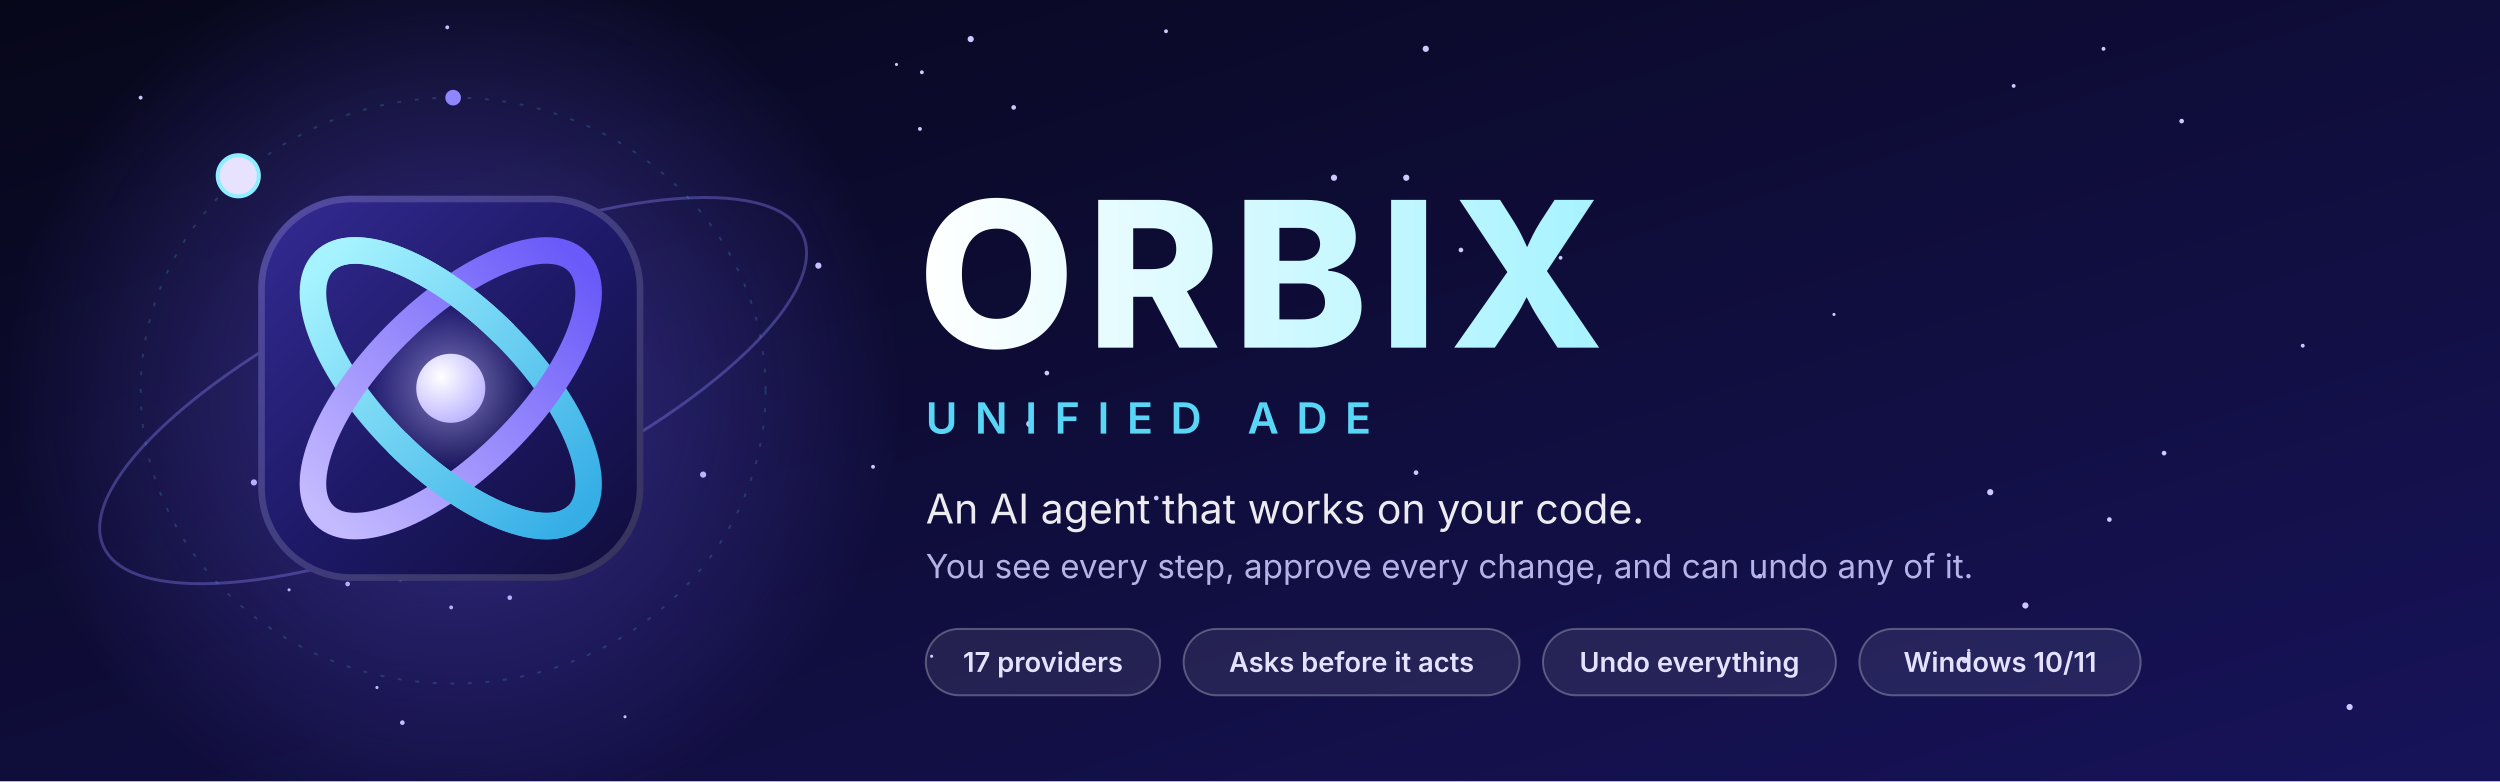
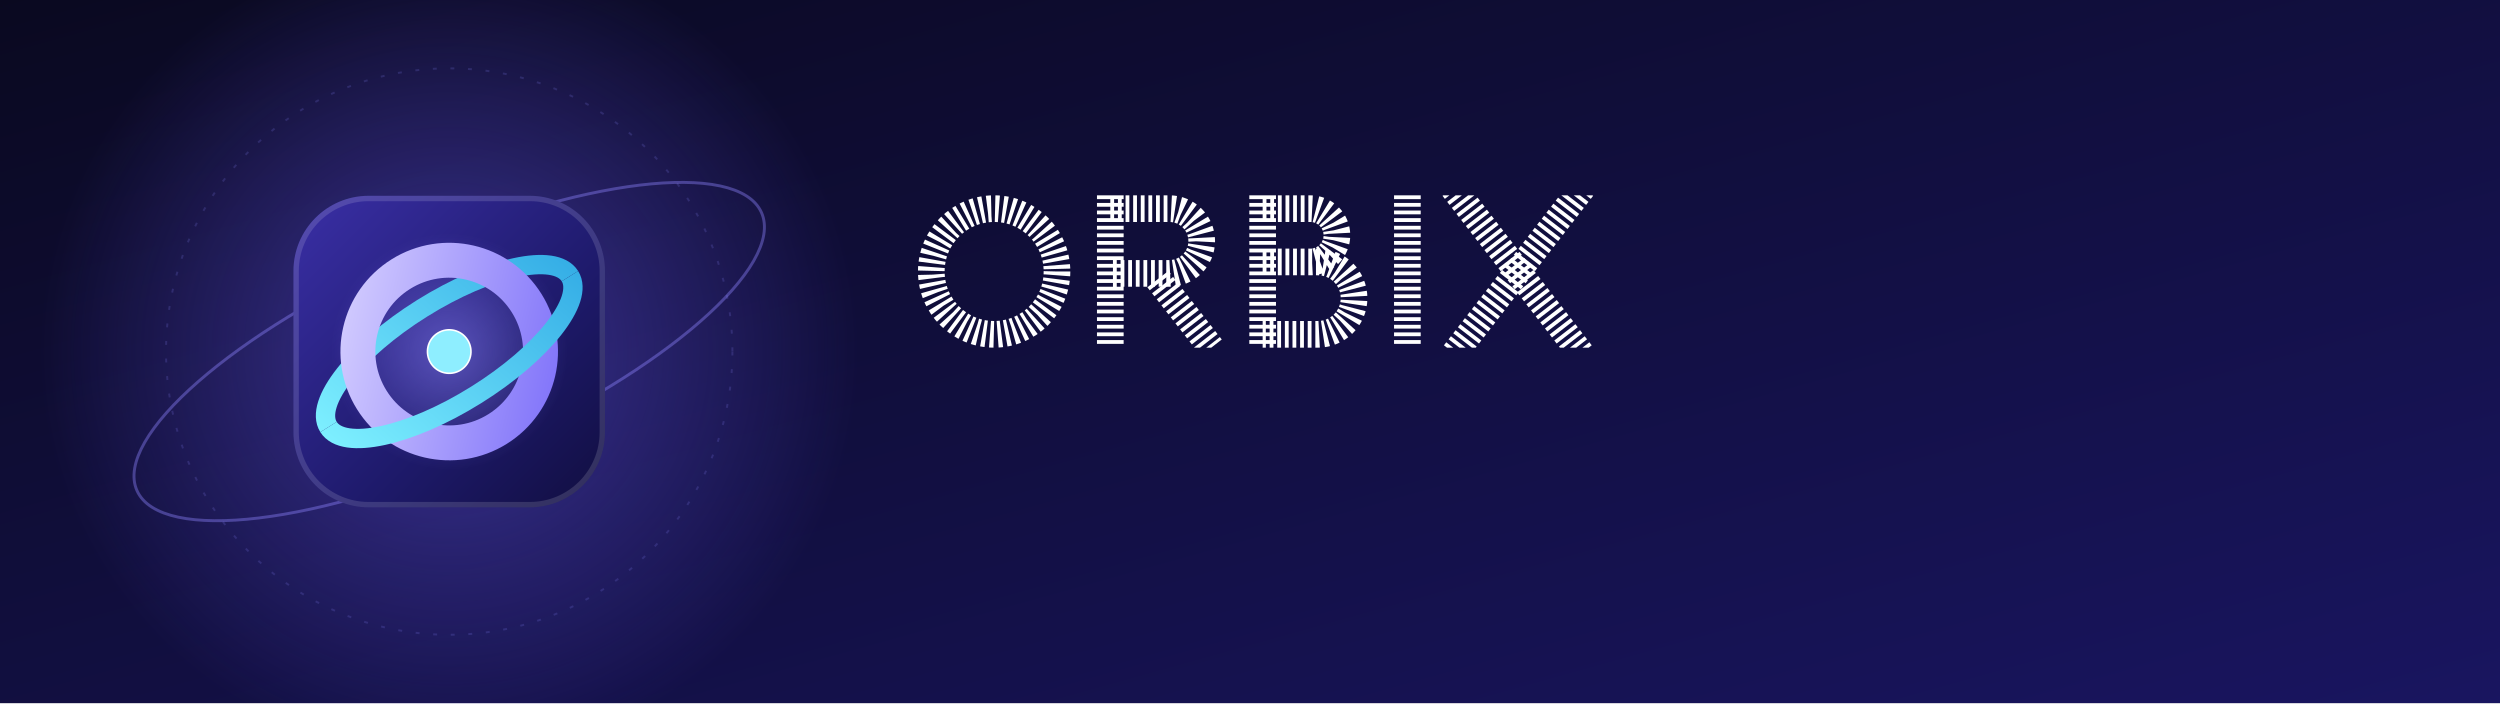
- <svg xmlns="http://www.w3.org/2000/svg" width="1280" height="400" viewBox="0 0 1280 400" role="img" aria-label="ORBIX - Unified ADE: an AI agent that works on your code and asks before it changes anything">
+ <svg xmlns="http://www.w3.org/2000/svg" width="1280" height="360" viewBox="0 0 1280 360" role="img" aria-label="ORBIX - Unified ADE. A Windows desktop app where an AI agent works on your code and asks before it changes anything.">
  <defs>
    <linearGradient id="bg" x1="0" y1="0" x2="1" y2="1">
-       <stop offset="0" stop-color="#07071a" />
-       <stop offset="1" stop-color="#17135a" />
+       <stop offset="0" stop-color="#0a0920" />
+       <stop offset="1" stop-color="#191560" />
    </linearGradient>
-     <linearGradient id="ti" x1="0" y1="0" x2="1" y2="0">
-       <stop offset="0" stop-color="#ffffff" />
-       <stop offset="1" stop-color="#a6f3ff" />
-     </linearGradient>
-     <radialGradient id="glow" cx=".5" cy=".5" r=".5">
-       <stop offset="0" stop-color="#6a5af9" stop-opacity=".45" />
+     <radialGradient id="glow">
+       <stop offset="0" stop-color="#6a5af9" stop-opacity="0.5" />
      <stop offset="1" stop-color="#6a5af9" stop-opacity="0" />
    </radialGradient>
-     <linearGradient id="fade" x1="0" y1="0" x2="1" y2="0">
-       <stop offset="0" stop-color="#07071a" stop-opacity="0" />
-       <stop offset="1" stop-color="#07071a" stop-opacity="0" />
-     </linearGradient>
+     <clipPath id="wmclip">
+       <rect x="-5" y="0" width="190" height="40" />
+     </clipPath>
  </defs>
-   <rect width="1280" height="400" fill="url(#bg)" />
-   <circle cx="683" cy="91" r="1.6" fill="#cfc8ff">
-     <animate attributeName="opacity" values=".15;.9;.15" dur="5.6s" begin="-0.4s" repeatCount="indefinite" />
+   <rect width="1280" height="360" fill="url(#bg)" />
+   <circle cx="230" cy="180" r="210" fill="url(#glow)">
+     <animate attributeName="opacity" values=".65;1;.65" dur="6s" repeatCount="indefinite" />
  </circle>
-   <circle cx="1117" cy="62" r="1.2" fill="#cfc8ff">
-     <animate attributeName="opacity" values=".15;.9;.15" dur="5.3s" begin="-4.5s" repeatCount="indefinite" />
-   </circle>
-   <circle cx="459" cy="33" r="0.8" fill="#cfc8ff">
-     <animate attributeName="opacity" values=".15;.9;.15" dur="4.7s" begin="-0.3s" repeatCount="indefinite" />
-   </circle>
-   <circle cx="205" cy="296" r="1.6" fill="#cfc8ff">
-     <animate attributeName="opacity" values=".15;.9;.15" dur="3.2s" begin="-2.8s" repeatCount="indefinite" />
-   </circle>
-   <circle cx="477" cy="336" r="0.8" fill="#cfc8ff">
-     <animate attributeName="opacity" values=".15;.9;.15" dur="5.3s" begin="-2.0s" repeatCount="indefinite" />
-   </circle>
-   <circle cx="472" cy="37" r="1" fill="#cfc8ff">
-     <animate attributeName="opacity" values=".15;.9;.15" dur="4.2s" begin="-0.7s" repeatCount="indefinite" />
-   </circle>
-   <circle cx="261" cy="306" r="1.2" fill="#cfc8ff">
-     <animate attributeName="opacity" values=".15;.9;.15" dur="5.2s" begin="-3.4s" repeatCount="indefinite" />
-   </circle>
-   <circle cx="231" cy="311" r="1" fill="#cfc8ff">
-     <animate attributeName="opacity" values=".15;.9;.15" dur="4.5s" begin="-2.7s" repeatCount="indefinite" />
-   </circle>
-   <circle cx="148" cy="302" r="0.8" fill="#cfc8ff">
-     <animate attributeName="opacity" values=".15;.9;.15" dur="5.5s" begin="-2.5s" repeatCount="indefinite" />
-   </circle>
-   <circle cx="1108" cy="232" r="1.2" fill="#cfc8ff">
-     <animate attributeName="opacity" values=".15;.9;.15" dur="4.9s" begin="-4.6s" repeatCount="indefinite" />
-   </circle>
-   <circle cx="760" cy="167" r="1" fill="#cfc8ff">
-     <animate attributeName="opacity" values=".15;.9;.15" dur="6.2s" begin="-3.5s" repeatCount="indefinite" />
-   </circle>
-   <circle cx="519" cy="55" r="1.2" fill="#cfc8ff">
-     <animate attributeName="opacity" values=".15;.9;.15" dur="5.1s" begin="-4.4s" repeatCount="indefinite" />
-   </circle>
-   <circle cx="939" cy="161" r="0.8" fill="#cfc8ff">
-     <animate attributeName="opacity" values=".15;.9;.15" dur="3.5s" begin="-2.1s" repeatCount="indefinite" />
-   </circle>
-   <circle cx="720" cy="91" r="1.6" fill="#cfc8ff">
-     <animate attributeName="opacity" values=".15;.9;.15" dur="4.7s" begin="-4.8s" repeatCount="indefinite" />
-   </circle>
-   <circle cx="178" cy="299" r="1.2" fill="#cfc8ff">
-     <animate attributeName="opacity" values=".15;.9;.15" dur="4.4s" begin="-1.8s" repeatCount="indefinite" />
-   </circle>
-   <circle cx="1037" cy="310" r="1.6" fill="#cfc8ff">
-     <animate attributeName="opacity" values=".15;.9;.15" dur="3.3s" begin="-0.5s" repeatCount="indefinite" />
-   </circle>
-   <circle cx="572" cy="256" r="0.8" fill="#cfc8ff">
-     <animate attributeName="opacity" values=".15;.9;.15" dur="3.2s" begin="-3.5s" repeatCount="indefinite" />
-   </circle>
-   <circle cx="1203" cy="362" r="1.6" fill="#cfc8ff">
-     <animate attributeName="opacity" values=".15;.9;.15" dur="4.1s" begin="-1.9s" repeatCount="indefinite" />
-   </circle>
-   <circle cx="730" cy="25" r="1.6" fill="#cfc8ff">
-     <animate attributeName="opacity" values=".15;.9;.15" dur="4.4s" begin="-3.1s" repeatCount="indefinite" />
-   </circle>
-   <circle cx="1031" cy="44" r="1" fill="#cfc8ff">
-     <animate attributeName="opacity" values=".15;.9;.15" dur="6.1s" begin="-0.6s" repeatCount="indefinite" />
-   </circle>
-   <circle cx="527" cy="217" r="1.6" fill="#cfc8ff">
-     <animate attributeName="opacity" values=".15;.9;.15" dur="6.7s" begin="-2.5s" repeatCount="indefinite" />
-   </circle>
-   <circle cx="360" cy="243" r="1.6" fill="#cfc8ff">
-     <animate attributeName="opacity" values=".15;.9;.15" dur="5.2s" begin="-4.4s" repeatCount="indefinite" />
-   </circle>
-   <circle cx="901" cy="295" r="1.2" fill="#cfc8ff">
-     <animate attributeName="opacity" values=".15;.9;.15" dur="5.8s" begin="-4.9s" repeatCount="indefinite" />
-   </circle>
-   <circle cx="799" cy="132" r="1" fill="#cfc8ff">
-     <animate attributeName="opacity" values=".15;.9;.15" dur="3.3s" begin="-0.8s" repeatCount="indefinite" />
-   </circle>
-   <circle cx="497" cy="20" r="1.6" fill="#cfc8ff">
-     <animate attributeName="opacity" values=".15;.9;.15" dur="6.3s" begin="-0.9s" repeatCount="indefinite" />
-   </circle>
-   <circle cx="597" cy="16" r="1" fill="#cfc8ff">
-     <animate attributeName="opacity" values=".15;.9;.15" dur="4.7s" begin="-1.8s" repeatCount="indefinite" />
-   </circle>
-   <circle cx="1179" cy="177" r="1" fill="#cfc8ff">
-     <animate attributeName="opacity" values=".15;.9;.15" dur="5.8s" begin="-2.6s" repeatCount="indefinite" />
-   </circle>
-   <circle cx="130" cy="247" r="1.6" fill="#cfc8ff">
-     <animate attributeName="opacity" values=".15;.9;.15" dur="4.6s" begin="-2.0s" repeatCount="indefinite" />
-   </circle>
-   <circle cx="1006" cy="338" r="1.6" fill="#cfc8ff">
-     <animate attributeName="opacity" values=".15;.9;.15" dur="3.2s" begin="-0.3s" repeatCount="indefinite" />
-   </circle>
-   <circle cx="447" cy="239" r="1" fill="#cfc8ff">
-     <animate attributeName="opacity" values=".15;.9;.15" dur="3.4s" begin="-3.0s" repeatCount="indefinite" />
-   </circle>
-   <circle cx="229" cy="14" r="1" fill="#cfc8ff">
-     <animate attributeName="opacity" values=".15;.9;.15" dur="5.1s" begin="-4.7s" repeatCount="indefinite" />
-   </circle>
-   <circle cx="72" cy="50" r="1" fill="#cfc8ff">
-     <animate attributeName="opacity" values=".15;.9;.15" dur="5.5s" begin="-0.7s" repeatCount="indefinite" />
-   </circle>
-   <circle cx="536" cy="191" r="1.2" fill="#cfc8ff">
-     <animate attributeName="opacity" values=".15;.9;.15" dur="4.9s" begin="-0.6s" repeatCount="indefinite" />
-   </circle>
-   <circle cx="1019" cy="252" r="1.6" fill="#cfc8ff">
-     <animate attributeName="opacity" values=".15;.9;.15" dur="4.9s" begin="-0.4s" repeatCount="indefinite" />
-   </circle>
-   <circle cx="229" cy="189" r="1.2" fill="#cfc8ff">
-     <animate attributeName="opacity" values=".15;.9;.15" dur="4.9s" begin="-3.5s" repeatCount="indefinite" />
-   </circle>
-   <circle cx="1077" cy="25" r="1" fill="#cfc8ff">
-     <animate attributeName="opacity" values=".15;.9;.15" dur="6.8s" begin="-2.6s" repeatCount="indefinite" />
-   </circle>
-   <circle cx="320" cy="367" r="0.8" fill="#cfc8ff">
-     <animate attributeName="opacity" values=".15;.9;.15" dur="6.0s" begin="-1.5s" repeatCount="indefinite" />
-   </circle>
-   <circle cx="206" cy="370" r="1.2" fill="#cfc8ff">
-     <animate attributeName="opacity" values=".15;.9;.15" dur="5.1s" begin="-4.5s" repeatCount="indefinite" />
-   </circle>
-   <circle cx="748" cy="128" r="1.2" fill="#cfc8ff">
-     <animate attributeName="opacity" values=".15;.9;.15" dur="5.5s" begin="-3.1s" repeatCount="indefinite" />
-   </circle>
-   <circle cx="419" cy="136" r="1.6" fill="#cfc8ff">
-     <animate attributeName="opacity" values=".15;.9;.15" dur="6.0s" begin="-1.1s" repeatCount="indefinite" />
-   </circle>
-   <circle cx="1080" cy="266" r="1.2" fill="#cfc8ff">
-     <animate attributeName="opacity" values=".15;.9;.15" dur="5.9s" begin="-4.9s" repeatCount="indefinite" />
-   </circle>
-   <circle cx="592" cy="255" r="1.2" fill="#cfc8ff">
-     <animate attributeName="opacity" values=".15;.9;.15" dur="3.8s" begin="-3.0s" repeatCount="indefinite" />
-   </circle>
-   <circle cx="725" cy="242" r="1.2" fill="#cfc8ff">
-     <animate attributeName="opacity" values=".15;.9;.15" dur="6.8s" begin="-1.8s" repeatCount="indefinite" />
-   </circle>
-   <circle cx="471" cy="66" r="1" fill="#cfc8ff">
-     <animate attributeName="opacity" values=".15;.9;.15" dur="4.9s" begin="-1.7s" repeatCount="indefinite" />
-   </circle>
-   <circle cx="1008" cy="333" r="0.8" fill="#cfc8ff">
-     <animate attributeName="opacity" values=".15;.9;.15" dur="4.9s" begin="-3.3s" repeatCount="indefinite" />
-   </circle>
-   <circle cx="193" cy="352" r="0.8" fill="#cfc8ff">
-     <animate attributeName="opacity" values=".15;.9;.15" dur="6.6s" begin="-3.9s" repeatCount="indefinite" />
-   </circle>
-   <circle cx="232" cy="200" r="230" fill="url(#glow)">
-     <animate attributeName="opacity" values=".7;1;.7" dur="6s" repeatCount="indefinite" />
-   </circle>
-   <g transform="translate(232 200)" fill="none">
-     <g>
-       <animateTransform attributeName="transform" type="rotate" from="0" to="360" dur="90s" repeatCount="indefinite" />
-       <ellipse rx="196" ry="64" transform="rotate(-24)" stroke="#8f86ff" stroke-opacity=".35" stroke-width="1.5" />
-       <g transform="rotate(-24)">
-         <circle r="6" fill="#8eeeff">
-           <animateMotion dur="14s" repeatCount="indefinite" path="M-196 0 A196 64 0 1 0 196 0 A196 64 0 1 0 -196 0" />
+   <g transform="translate(230 180)" fill="none">
+     <ellipse rx="175" ry="54" transform="rotate(-24)" stroke="#8f86ff" stroke-opacity=".4" stroke-width="1.5" />
+     <ellipse rx="145" ry="145" stroke="#8f86ff" stroke-opacity=".18" stroke-dasharray="2 7" />
+     <g transform="rotate(-24)">
+       <circle r="6" fill="#8eeeff">
+         <animateMotion dur="16s" repeatCount="indefinite" path="M-175 0A175 54 0 1 0 175 0A175 54 0 1 0 -175 0" />
+       </circle>
+     </g>
+   </g>
+   <g transform="translate(142 92) scale(2.75)">
+     <defs>
+       <linearGradient id="mt" x1="3" y1="3" x2="61" y2="61" gradientUnits="userSpaceOnUse">
+         <stop offset="0" stop-color="#3a2fa6" />
+         <stop offset=".6" stop-color="#1e1a6b" />
+         <stop offset="1" stop-color="#110e40" />
+       </linearGradient>
+       <linearGradient id="mr" x1="14" y1="14" x2="50" y2="50" gradientUnits="userSpaceOnUse">
+         <stop offset="0" stop-color="#d9d3ff" />
+         <stop offset="1" stop-color="#7a6cf9" />
+       </linearGradient>
+       <linearGradient id="mo" x1="6" y1="40" x2="58" y2="24" gradientUnits="userSpaceOnUse">
+         <stop offset="0" stop-color="#7defff" />
+         <stop offset="1" stop-color="#35aee6" />
+       </linearGradient>
+       <clipPath id="mf">
+         <rect x="-10" y="32" width="84" height="40" />
+       </clipPath>
+       <clipPath id="mb">
+         <rect x="-10" y="-10" width="84" height="42" />
+       </clipPath>
+       <radialGradient id="mh">
+         <stop offset="0" stop-color="#8f86ff" stop-opacity=".5" />
+         <stop offset="1" stop-color="#8f86ff" stop-opacity="0" />
+       </radialGradient>
+     </defs>
+     <rect x="3" y="3" width="58" height="58" rx="14" fill="url(#mt)" />
+     <rect x="3.5" y="3.5" width="57" height="57" rx="13.5" fill="none" stroke="#fff" stroke-opacity=".14" />
+     <circle cx="32" cy="32" r="22" fill="url(#mh)" />
+     <g transform="rotate(-32 32 32)">
+       <g clip-path="">
+         <g clip-path="url(#mb)">
+           <ellipse cx="32" cy="32" rx="26.5" ry="9.5" fill="none" stroke="url(#mo)" stroke-width="3.6" />
+         </g>
+       </g>
+       <circle cx="32" cy="32" r="17" fill="none" stroke="url(#mr)" stroke-width="6.5" />
+       <g clip-path="url(#mf)">
+         <ellipse cx="32" cy="32" rx="26.5" ry="9.5" fill="none" stroke="url(#mo)" stroke-width="3.6" />
+       </g>
+       <circle cx="32" cy="32" r="4.2" fill="#fff" />
+       <g transform="translate(32 32)">
+         <circle r="3.9" fill="#8eeeff">
+           <animateMotion dur="9s" repeatCount="indefinite" rotate="0" path="M-26.5 0A26.5 9.5 0 1 0 26.5 0A26.5 9.5 0 1 0 -26.5 0" begin="-2.4s" />
        </circle>
      </g>
    </g>
-     <g>
-       <animateTransform attributeName="transform" type="rotate" from="360" to="0" dur="120s" repeatCount="indefinite" />
-       <ellipse rx="160" ry="150" stroke="#59d6f5" stroke-opacity=".18" stroke-width="1" stroke-dasharray="2 7" />
-       <circle r="4" fill="#8f86ff" cx="0" cy="-150">
-         <animate attributeName="opacity" values="1;.4;1" dur="3s" repeatCount="indefinite" />
+   </g>
+   <g transform="translate(470 100) scale(1.95)">
+     <g fill="none" stroke="#ffffff" stroke-width="7" clip-path="url(#wmclip)">
+       <circle cx="20" cy="20" r="16.5" pathLength="1" stroke-dasharray="1" stroke-dashoffset="0">
+         <animate attributeName="stroke-dashoffset" values="1;1;0;0" keyTimes="0;0.00;0.45;1" dur="2.4s" fill="freeze" />
      </circle>
+       <path d="M50.5 0V40M50.5 3.5H66a8.5 8.5 0 0 1 0 17H50.5" pathLength="1" stroke-dasharray="1" stroke-dashoffset="0">
+         <animate attributeName="stroke-dashoffset" values="1;1;0;0" keyTimes="0;0.06;0.51;1" dur="2.4s" fill="freeze" />
+       </path>
+       <path d="M63 22L77 40" pathLength="1" stroke-dasharray="1" stroke-dashoffset="0">
+         <animate attributeName="stroke-dashoffset" values="1;1;0;0" keyTimes="0;0.12;0.57;1" dur="2.4s" fill="freeze" />
+       </path>
+       <path d="M90.5 0V40M90.5 3.5H103a7 7 0 0 1 0 14H90.5M90.5 17.5H105a9.5 9.5 0 0 1 0 19H90.5" pathLength="1" stroke-dasharray="1" stroke-dashoffset="0">
+         <animate attributeName="stroke-dashoffset" values="1;1;0;0" keyTimes="0;0.18;0.63;1" dur="2.4s" fill="freeze" />
+       </path>
+       <path d="M128.5 0V40" pathLength="1" stroke-dasharray="1" stroke-dashoffset="0">
+         <animate attributeName="stroke-dashoffset" values="1;1;0;0" keyTimes="0;0.24;0.69;1" dur="2.4s" fill="freeze" />
+       </path>
+       <path d="M140.5 -2L174.5 42" pathLength="1" stroke-dasharray="1" stroke-dashoffset="0">
+         <animate attributeName="stroke-dashoffset" values="1;1;0;0" keyTimes="0;0.30;0.75;1" dur="2.4s" fill="freeze" />
+       </path>
+       <path d="M174.5 -2L140.5 42" pathLength="1" stroke-dasharray="1" stroke-dashoffset="0">
+         <animate attributeName="stroke-dashoffset" values="1;1;0;0" keyTimes="0;0.36;0.81;1" dur="2.4s" fill="freeze" />
+       </path>
    </g>
  </g>
-   <g transform="translate(122 90) scale(3.4)">
-     <defs>
-       <linearGradient id="tb" x1="3" y1="3" x2="61" y2="61" gradientUnits="userSpaceOnUse">
-         <stop offset="0" stop-color="#342b94" />
-         <stop offset=".55" stop-color="#1c1863" />
-         <stop offset="1" stop-color="#100d3b" />
-       </linearGradient>
-       <linearGradient id="rab" x1="0" y1="0" x2="1" y2="0">
-         <stop offset="0" stop-color="#c4baff" />
-         <stop offset="1" stop-color="#6a5af9" />
-       </linearGradient>
-       <linearGradient id="rbb" x1="0" y1="0" x2="1" y2="0">
-         <stop offset="0" stop-color="#a6f3ff" />
-         <stop offset="1" stop-color="#35aee6" />
-       </linearGradient>
-       <radialGradient id="cb" cx=".36" cy=".33" r=".75">
-         <stop offset="0" stop-color="#fff" />
-         <stop offset="1" stop-color="#b9b1ff" />
-       </radialGradient>
-       <radialGradient id="gb">
-         <stop offset="0" stop-color="#cfc8ff" stop-opacity=".55" />
-         <stop offset="1" stop-color="#cfc8ff" stop-opacity="0" />
-       </radialGradient>
-       <clipPath id="wb">
-         <polygon points="32,32 -12,-12 76,-12" />
-         <polygon points="32,32 -12,76 76,76" />
-       </clipPath>
-     </defs>
-     <rect x="3" y="3" width="58" height="58" rx="14" fill="url(#tb)" />
-     <rect x="3.5" y="3.5" width="57" height="57" rx="13.5" fill="none" stroke="#fff" stroke-opacity=".16" />
-     <circle cx="32" cy="32" r="12" fill="url(#gb)">
-       <animate attributeName="r" values="11;15;11" dur="4.2s" repeatCount="indefinite" />
-     </circle>
-     <g fill="none" stroke-width="4" stroke-linecap="round">
-       <ellipse cx="32" cy="32" rx="27" ry="11.5" transform="rotate(45 32 32)" stroke="url(#rbb)" />
-       <ellipse cx="32" cy="32" rx="27" ry="11.5" transform="rotate(-45 32 32)" stroke="url(#rab)" />
-       <g clip-path="url(#wb)">
-         <ellipse cx="32" cy="32" rx="27" ry="11.5" transform="rotate(45 32 32)" stroke="url(#rbb)" />
-       </g>
-     </g>
-     <circle cx="32" cy="32" r="5.2" fill="url(#cb)">
-       <animate attributeName="r" values="5;5.8;5" dur="4.2s" repeatCount="indefinite" />
-     </circle>
-     <circle r="3.4" fill="#8eeeff">
-       <animateMotion dur="5.4s" repeatCount="indefinite" path="M51.09 12.91 A27 11.5 -45 1 1 12.91 51.09 A27 11.5 -45 1 1 51.09 12.91" />
-     </circle>
-     <circle r="2.8" fill="#e7e2ff">
-       <animateMotion dur="7.3s" repeatCount="indefinite" path="M51.09 51.09 A27 11.5 45 1 0 12.91 12.91 A27 11.5 45 1 0 51.09 51.09" />
-     </circle>
-   </g>
  <g font-family="'Segoe UI','Inter',-apple-system,'Helvetica Neue',Arial,sans-serif">
-     <text x="470" y="178" font-size="104" font-weight="800" letter-spacing="6" fill="url(#ti)">ORBIX</text>
-     <text x="474" y="222" font-size="22" font-weight="600" letter-spacing="9" fill="#59d6f5">UNIFIED ADE</text>
-     <text x="474" y="268" font-size="21" fill="#ffffff" fill-opacity=".92">An AI agent that works on your code.</text>
-     <text x="474" y="296" font-size="17" fill="#b4b2e6">You see every step, approve every change, and can undo any of it.</text>
-   </g>
-   <g transform="translate(474 322)">
-     <g transform="translate(0 0)">
-       <rect width="120" height="34" rx="17" fill="#ffffff" fill-opacity=".08" stroke="#ffffff" stroke-opacity=".28" />
-       <text x="60.0" y="22" text-anchor="middle" font-size="14" font-weight="600" fill="#e4e2ff" font-family="'Segoe UI','Inter',-apple-system,'Helvetica Neue',Arial,sans-serif">17 providers</text>
-     </g>
-     <g transform="translate(132 0)">
-       <rect width="172" height="34" rx="17" fill="#ffffff" fill-opacity=".08" stroke="#ffffff" stroke-opacity=".28" />
-       <text x="86.0" y="22" text-anchor="middle" font-size="14" font-weight="600" fill="#e4e2ff" font-family="'Segoe UI','Inter',-apple-system,'Helvetica Neue',Arial,sans-serif">Asks before it acts</text>
-     </g>
-     <g transform="translate(316 0)">
-       <rect width="150" height="34" rx="17" fill="#ffffff" fill-opacity=".08" stroke="#ffffff" stroke-opacity=".28" />
-       <text x="75.0" y="22" text-anchor="middle" font-size="14" font-weight="600" fill="#e4e2ff" font-family="'Segoe UI','Inter',-apple-system,'Helvetica Neue',Arial,sans-serif">Undo everything</text>
-     </g>
-     <g transform="translate(478 0)">
-       <rect width="144" height="34" rx="17" fill="#ffffff" fill-opacity=".08" stroke="#ffffff" stroke-opacity=".28" />
-       <text x="72.0" y="22" text-anchor="middle" font-size="14" font-weight="600" fill="#e4e2ff" font-family="'Segoe UI','Inter',-apple-system,'Helvetica Neue',Arial,sans-serif">Windows 10/11</text>
-     </g>
+     <text x="474" y="218" font-size="21" font-weight="600" letter-spacing="9" fill="#59d6f5" opacity="0">UNIFIED ADE<animate attributeName="opacity" values="0;0;1;1" keyTimes="0;.5;.7;1" dur="2.6s" fill="freeze" />
+     </text>
+     <text x="474" y="268" font-size="22" fill="#ffffff" opacity="0">A Windows desktop app where an AI agent works on your code.<animate attributeName="opacity" values="0;0;1;1" keyTimes="0;.6;.8;1" dur="3s" fill="freeze" />
+     </text>
+     <text x="474" y="298" font-size="17" fill="#c9c7f0" opacity="0">It asks before it edits or runs anything, and every change can be undone.<animate attributeName="opacity" values="0;0;1;1" keyTimes="0;.7;.9;1" dur="3.2s" fill="freeze" />
+     </text>
  </g>
</svg>
